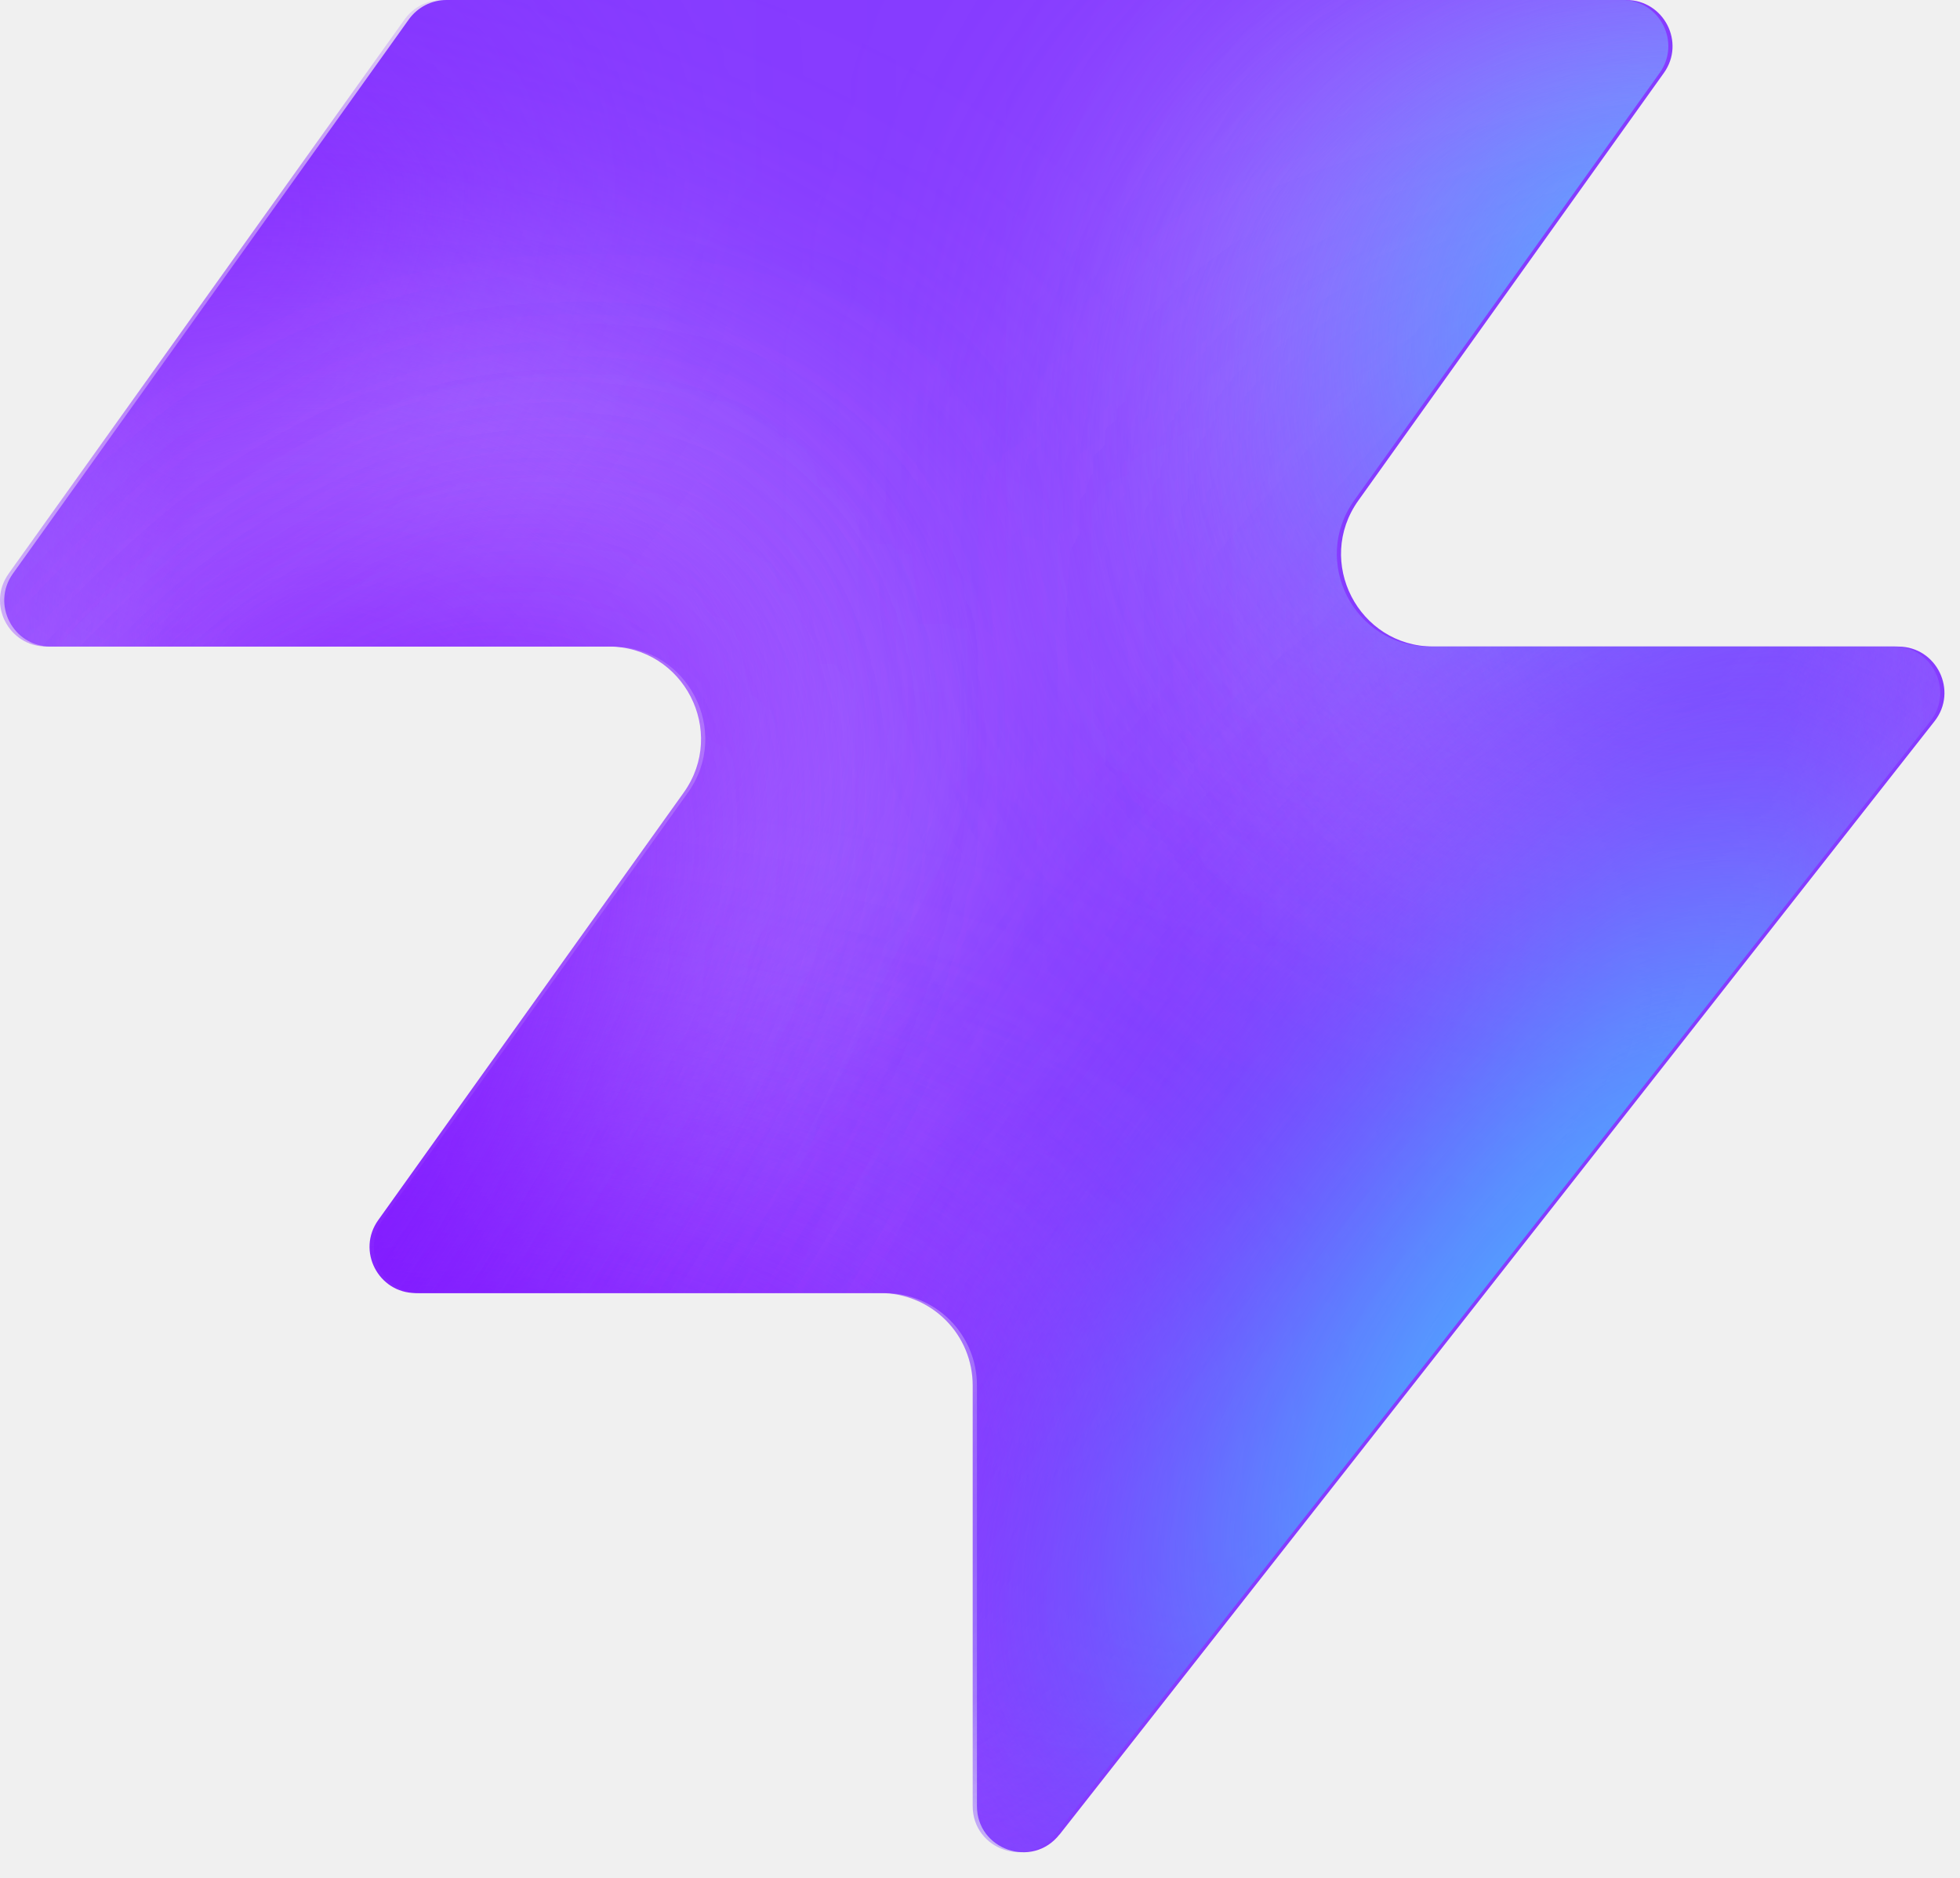
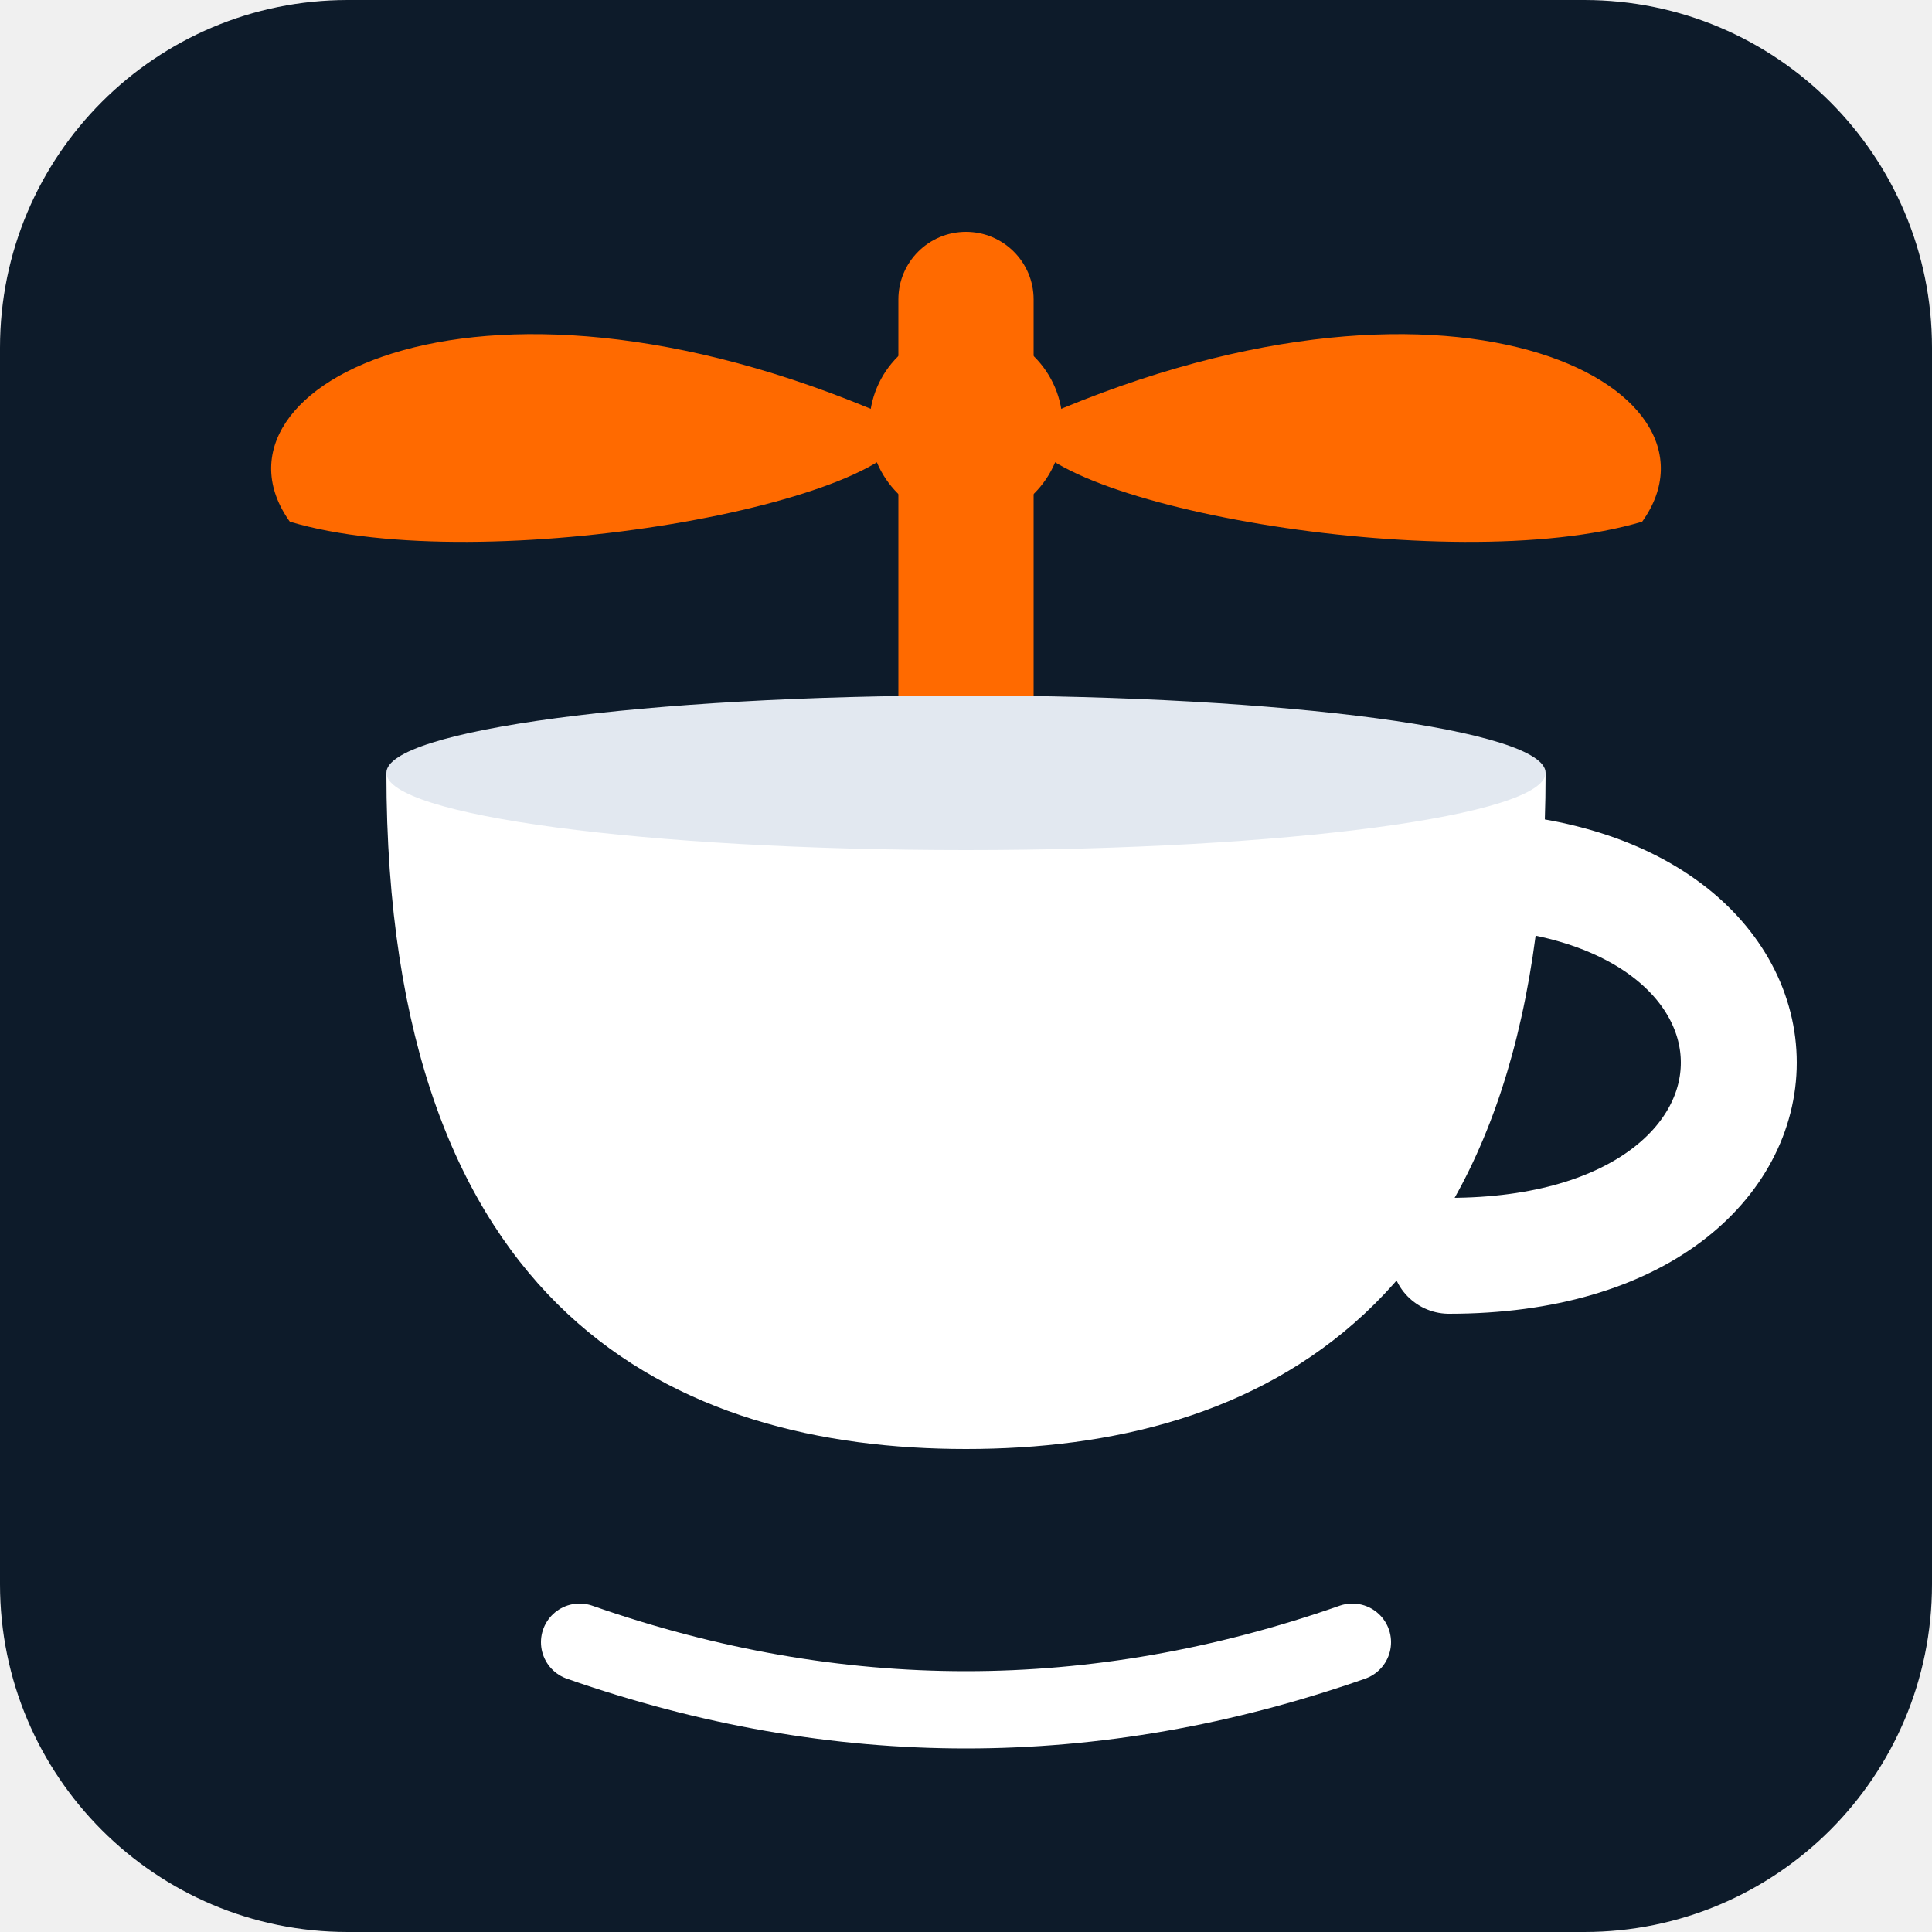
- <svg xmlns="http://www.w3.org/2000/svg" width="48" height="46" fill="none" viewBox="0 0 48 46">
-   <path fill="#863bff" d="M25.946 44.938c-.664.845-2.021.375-2.021-.698V33.937a2.26 2.26 0 0 0-2.262-2.262H10.287c-.92 0-1.456-1.04-.92-1.788l7.48-10.471c1.07-1.497 0-3.578-1.842-3.578H1.237c-.92 0-1.456-1.04-.92-1.788L10.013.474c.214-.297.556-.474.92-.474h28.894c.92 0 1.456 1.04.92 1.788l-7.48 10.471c-1.07 1.498 0 3.579 1.842 3.579h11.377c.943 0 1.473 1.088.89 1.83L25.947 44.94z" style="fill:#863bff;fill:color(display-p3 .525 .23 1);fill-opacity:1" />
-   <mask id="a" width="48" height="46" x="0" y="0" maskUnits="userSpaceOnUse" style="mask-type:alpha">
-     <path fill="#000" d="M25.842 44.938c-.664.844-2.021.375-2.021-.698V33.937a2.26 2.26 0 0 0-2.262-2.262H10.183c-.92 0-1.456-1.04-.92-1.788l7.48-10.471c1.07-1.498 0-3.579-1.842-3.579H1.133c-.92 0-1.456-1.04-.92-1.787L9.91.473c.214-.297.556-.474.92-.474h28.894c.92 0 1.456 1.04.92 1.788l-7.48 10.471c-1.07 1.498 0 3.578 1.842 3.578h11.377c.943 0 1.473 1.088.89 1.832L25.843 44.94z" style="fill:#000;fill-opacity:1" />
-   </mask>
-   <g mask="url(#a)">
-     <g filter="url(#b)">
-       <ellipse cx="5.508" cy="14.704" fill="#ede6ff" rx="5.508" ry="14.704" style="fill:#ede6ff;fill:color(display-p3 .927 .903 1);fill-opacity:1" transform="matrix(.00324 1 1 -.00324 -4.47 31.516)" />
-     </g>
-     <g filter="url(#c)">
-       <ellipse cx="10.399" cy="29.851" fill="#ede6ff" rx="10.399" ry="29.851" style="fill:#ede6ff;fill:color(display-p3 .927 .903 1);fill-opacity:1" transform="matrix(.00324 1 1 -.00324 -39.328 7.883)" />
-     </g>
-     <g filter="url(#d)">
-       <ellipse cx="5.508" cy="30.487" fill="#7e14ff" rx="5.508" ry="30.487" style="fill:#7e14ff;fill:color(display-p3 .492 .077 1);fill-opacity:1" transform="rotate(89.814 -25.913 -14.639)scale(1 -1)" />
-     </g>
-     <g filter="url(#e)">
-       <ellipse cx="5.508" cy="30.599" fill="#7e14ff" rx="5.508" ry="30.599" style="fill:#7e14ff;fill:color(display-p3 .492 .077 1);fill-opacity:1" transform="rotate(89.814 -32.644 -3.334)scale(1 -1)" />
-     </g>
-     <g filter="url(#f)">
-       <ellipse cx="5.508" cy="30.599" fill="#7e14ff" rx="5.508" ry="30.599" style="fill:#7e14ff;fill:color(display-p3 .492 .077 1);fill-opacity:1" transform="matrix(.00324 1 1 -.00324 -34.34 30.47)" />
-     </g>
-     <g filter="url(#g)">
-       <ellipse cx="14.072" cy="22.078" fill="#ede6ff" rx="14.072" ry="22.078" style="fill:#ede6ff;fill:color(display-p3 .927 .903 1);fill-opacity:1" transform="rotate(93.35 24.506 48.493)scale(-1 1)" />
-     </g>
-     <g filter="url(#h)">
-       <ellipse cx="3.47" cy="21.501" fill="#7e14ff" rx="3.47" ry="21.501" style="fill:#7e14ff;fill:color(display-p3 .492 .077 1);fill-opacity:1" transform="rotate(89.009 28.708 47.59)scale(-1 1)" />
-     </g>
-     <g filter="url(#i)">
-       <ellipse cx="3.47" cy="21.501" fill="#7e14ff" rx="3.47" ry="21.501" style="fill:#7e14ff;fill:color(display-p3 .492 .077 1);fill-opacity:1" transform="rotate(89.009 28.708 47.59)scale(-1 1)" />
-     </g>
-     <g filter="url(#j)">
-       <ellipse cx=".387" cy="8.972" fill="#7e14ff" rx="4.407" ry="29.108" style="fill:#7e14ff;fill:color(display-p3 .492 .077 1);fill-opacity:1" transform="rotate(39.51 .387 8.972)" />
-     </g>
-     <g filter="url(#k)">
-       <ellipse cx="47.523" cy="-6.092" fill="#7e14ff" rx="4.407" ry="29.108" style="fill:#7e14ff;fill:color(display-p3 .492 .077 1);fill-opacity:1" transform="rotate(37.892 47.523 -6.092)" />
-     </g>
-     <g filter="url(#l)">
-       <ellipse cx="41.412" cy="6.333" fill="#47bfff" rx="5.971" ry="9.665" style="fill:#47bfff;fill:color(display-p3 .28 .748 1);fill-opacity:1" transform="rotate(37.892 41.412 6.333)" />
-     </g>
-     <g filter="url(#m)">
-       <ellipse cx="-1.879" cy="38.332" fill="#7e14ff" rx="4.407" ry="29.108" style="fill:#7e14ff;fill:color(display-p3 .492 .077 1);fill-opacity:1" transform="rotate(37.892 -1.88 38.332)" />
-     </g>
-     <g filter="url(#n)">
-       <ellipse cx="-1.879" cy="38.332" fill="#7e14ff" rx="4.407" ry="29.108" style="fill:#7e14ff;fill:color(display-p3 .492 .077 1);fill-opacity:1" transform="rotate(37.892 -1.88 38.332)" />
-     </g>
-     <g filter="url(#o)">
-       <ellipse cx="35.651" cy="29.907" fill="#7e14ff" rx="4.407" ry="29.108" style="fill:#7e14ff;fill:color(display-p3 .492 .077 1);fill-opacity:1" transform="rotate(37.892 35.651 29.907)" />
-     </g>
-     <g filter="url(#p)">
-       <ellipse cx="38.418" cy="32.4" fill="#47bfff" rx="5.971" ry="15.297" style="fill:#47bfff;fill:color(display-p3 .28 .748 1);fill-opacity:1" transform="rotate(37.892 38.418 32.4)" />
-     </g>
-   </g>
-   <defs>
-     <filter id="b" width="60.045" height="41.654" x="-19.77" y="16.149" color-interpolation-filters="sRGB" filterUnits="userSpaceOnUse">
-       <feFlood flood-opacity="0" result="BackgroundImageFix" />
-       <feBlend in="SourceGraphic" in2="BackgroundImageFix" result="shape" />
-       <feGaussianBlur result="effect1_foregroundBlur_2002_17158" stdDeviation="7.659" />
-     </filter>
-     <filter id="c" width="90.34" height="51.437" x="-54.613" y="-7.533" color-interpolation-filters="sRGB" filterUnits="userSpaceOnUse">
-       <feFlood flood-opacity="0" result="BackgroundImageFix" />
-       <feBlend in="SourceGraphic" in2="BackgroundImageFix" result="shape" />
-       <feGaussianBlur result="effect1_foregroundBlur_2002_17158" stdDeviation="7.659" />
-     </filter>
-     <filter id="d" width="79.355" height="29.4" x="-49.64" y="2.03" color-interpolation-filters="sRGB" filterUnits="userSpaceOnUse">
-       <feFlood flood-opacity="0" result="BackgroundImageFix" />
-       <feBlend in="SourceGraphic" in2="BackgroundImageFix" result="shape" />
-       <feGaussianBlur result="effect1_foregroundBlur_2002_17158" stdDeviation="4.596" />
-     </filter>
-     <filter id="e" width="79.579" height="29.4" x="-45.045" y="20.029" color-interpolation-filters="sRGB" filterUnits="userSpaceOnUse">
-       <feFlood flood-opacity="0" result="BackgroundImageFix" />
-       <feBlend in="SourceGraphic" in2="BackgroundImageFix" result="shape" />
-       <feGaussianBlur result="effect1_foregroundBlur_2002_17158" stdDeviation="4.596" />
-     </filter>
-     <filter id="f" width="79.579" height="29.4" x="-43.513" y="21.178" color-interpolation-filters="sRGB" filterUnits="userSpaceOnUse">
-       <feFlood flood-opacity="0" result="BackgroundImageFix" />
-       <feBlend in="SourceGraphic" in2="BackgroundImageFix" result="shape" />
-       <feGaussianBlur result="effect1_foregroundBlur_2002_17158" stdDeviation="4.596" />
-     </filter>
-     <filter id="g" width="74.749" height="58.852" x="15.756" y="-17.901" color-interpolation-filters="sRGB" filterUnits="userSpaceOnUse">
-       <feFlood flood-opacity="0" result="BackgroundImageFix" />
-       <feBlend in="SourceGraphic" in2="BackgroundImageFix" result="shape" />
-       <feGaussianBlur result="effect1_foregroundBlur_2002_17158" stdDeviation="7.659" />
-     </filter>
-     <filter id="h" width="61.377" height="25.362" x="23.548" y="2.284" color-interpolation-filters="sRGB" filterUnits="userSpaceOnUse">
-       <feFlood flood-opacity="0" result="BackgroundImageFix" />
-       <feBlend in="SourceGraphic" in2="BackgroundImageFix" result="shape" />
-       <feGaussianBlur result="effect1_foregroundBlur_2002_17158" stdDeviation="4.596" />
-     </filter>
-     <filter id="i" width="61.377" height="25.362" x="23.548" y="2.284" color-interpolation-filters="sRGB" filterUnits="userSpaceOnUse">
-       <feFlood flood-opacity="0" result="BackgroundImageFix" />
-       <feBlend in="SourceGraphic" in2="BackgroundImageFix" result="shape" />
-       <feGaussianBlur result="effect1_foregroundBlur_2002_17158" stdDeviation="4.596" />
-     </filter>
-     <filter id="j" width="56.045" height="63.649" x="-27.636" y="-22.853" color-interpolation-filters="sRGB" filterUnits="userSpaceOnUse">
-       <feFlood flood-opacity="0" result="BackgroundImageFix" />
-       <feBlend in="SourceGraphic" in2="BackgroundImageFix" result="shape" />
-       <feGaussianBlur result="effect1_foregroundBlur_2002_17158" stdDeviation="4.596" />
-     </filter>
-     <filter id="k" width="54.814" height="64.646" x="20.116" y="-38.415" color-interpolation-filters="sRGB" filterUnits="userSpaceOnUse">
-       <feFlood flood-opacity="0" result="BackgroundImageFix" />
-       <feBlend in="SourceGraphic" in2="BackgroundImageFix" result="shape" />
-       <feGaussianBlur result="effect1_foregroundBlur_2002_17158" stdDeviation="4.596" />
-     </filter>
-     <filter id="l" width="33.541" height="35.313" x="24.641" y="-11.323" color-interpolation-filters="sRGB" filterUnits="userSpaceOnUse">
-       <feFlood flood-opacity="0" result="BackgroundImageFix" />
-       <feBlend in="SourceGraphic" in2="BackgroundImageFix" result="shape" />
-       <feGaussianBlur result="effect1_foregroundBlur_2002_17158" stdDeviation="4.596" />
-     </filter>
-     <filter id="m" width="54.814" height="64.646" x="-29.286" y="6.009" color-interpolation-filters="sRGB" filterUnits="userSpaceOnUse">
-       <feFlood flood-opacity="0" result="BackgroundImageFix" />
-       <feBlend in="SourceGraphic" in2="BackgroundImageFix" result="shape" />
-       <feGaussianBlur result="effect1_foregroundBlur_2002_17158" stdDeviation="4.596" />
-     </filter>
-     <filter id="n" width="54.814" height="64.646" x="-29.286" y="6.009" color-interpolation-filters="sRGB" filterUnits="userSpaceOnUse">
-       <feFlood flood-opacity="0" result="BackgroundImageFix" />
-       <feBlend in="SourceGraphic" in2="BackgroundImageFix" result="shape" />
-       <feGaussianBlur result="effect1_foregroundBlur_2002_17158" stdDeviation="4.596" />
-     </filter>
-     <filter id="o" width="54.814" height="64.646" x="8.244" y="-2.416" color-interpolation-filters="sRGB" filterUnits="userSpaceOnUse">
-       <feFlood flood-opacity="0" result="BackgroundImageFix" />
-       <feBlend in="SourceGraphic" in2="BackgroundImageFix" result="shape" />
-       <feGaussianBlur result="effect1_foregroundBlur_2002_17158" stdDeviation="4.596" />
-     </filter>
-     <filter id="p" width="39.409" height="43.623" x="18.713" y="10.588" color-interpolation-filters="sRGB" filterUnits="userSpaceOnUse">
-       <feFlood flood-opacity="0" result="BackgroundImageFix" />
-       <feBlend in="SourceGraphic" in2="BackgroundImageFix" result="shape" />
-       <feGaussianBlur result="effect1_foregroundBlur_2002_17158" stdDeviation="4.596" />
-     </filter>
-   </defs>
+ <svg xmlns="http://www.w3.org/2000/svg" viewBox="0 0 100 100" fill="none">
+   <rect width="100" height="100" rx="18" fill="#0D1B2A" />
+   <path d="M47 22 C 25 12, 10 20, 15 27 C 25 30, 47 26, 47 22 Z" fill="#FF6A00" />
+   <path d="M53 22 C 75 12, 90 20, 85 27 C 75 30, 53 26, 53 22 Z" fill="#FF6A00" />
+   <rect x="46.5" y="12" width="7" height="28" rx="3.5" fill="#FF6A00" />
+   <circle cx="50" cy="22" r="5" fill="#FF6A00" />
+   <path d="M75 45 C 95 45, 95 65, 75 65" stroke="#FFFFFF" stroke-width="6" stroke-linecap="round" fill="none" />
+   <path d="M20 40 L80 40 C 80 68, 65 75, 50 75 C 35 75, 20 68, 20 40 Z" fill="#FFFFFF" />
+   <ellipse cx="50" cy="40" rx="30" ry="4" fill="#e2e8f0" />
+   <path d="M30 85 Q 50 92 70 85" stroke="#FFFFFF" stroke-width="4" stroke-linecap="round" fill="none" />
</svg>
